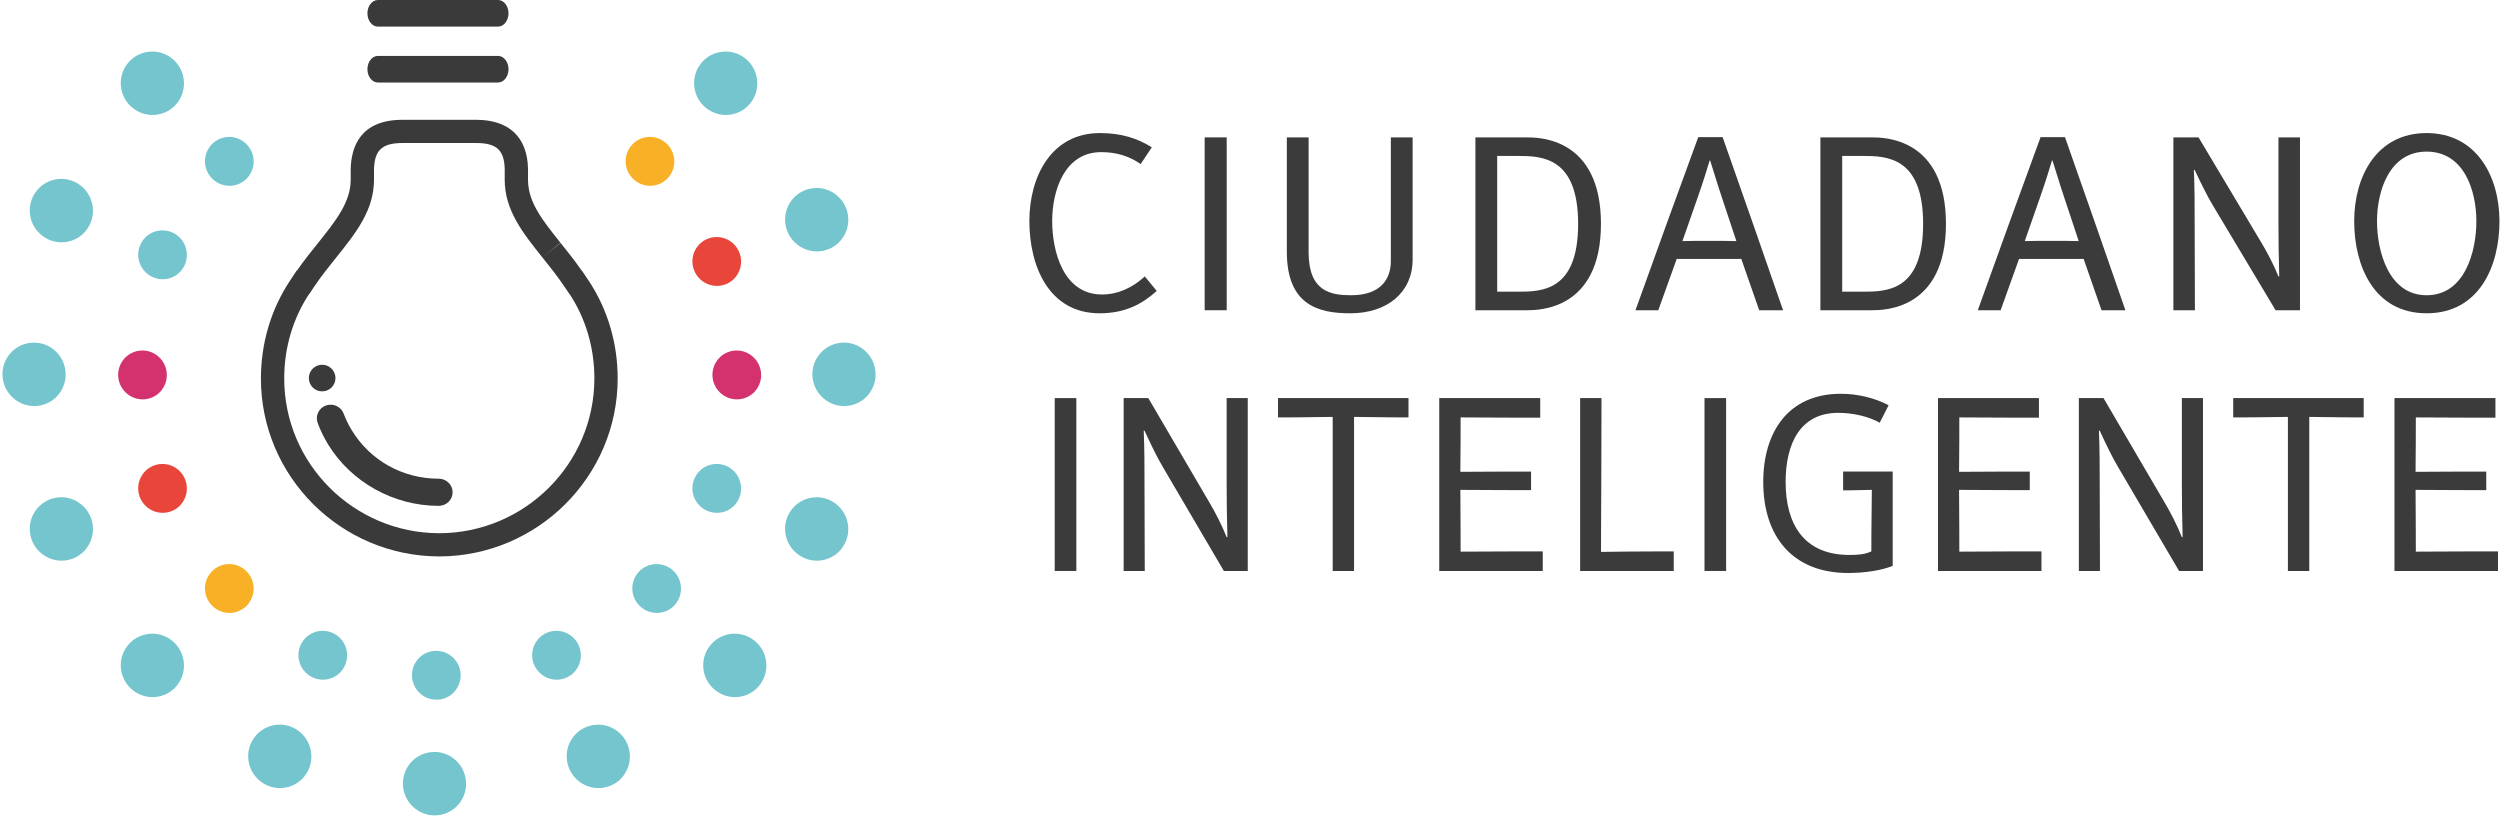
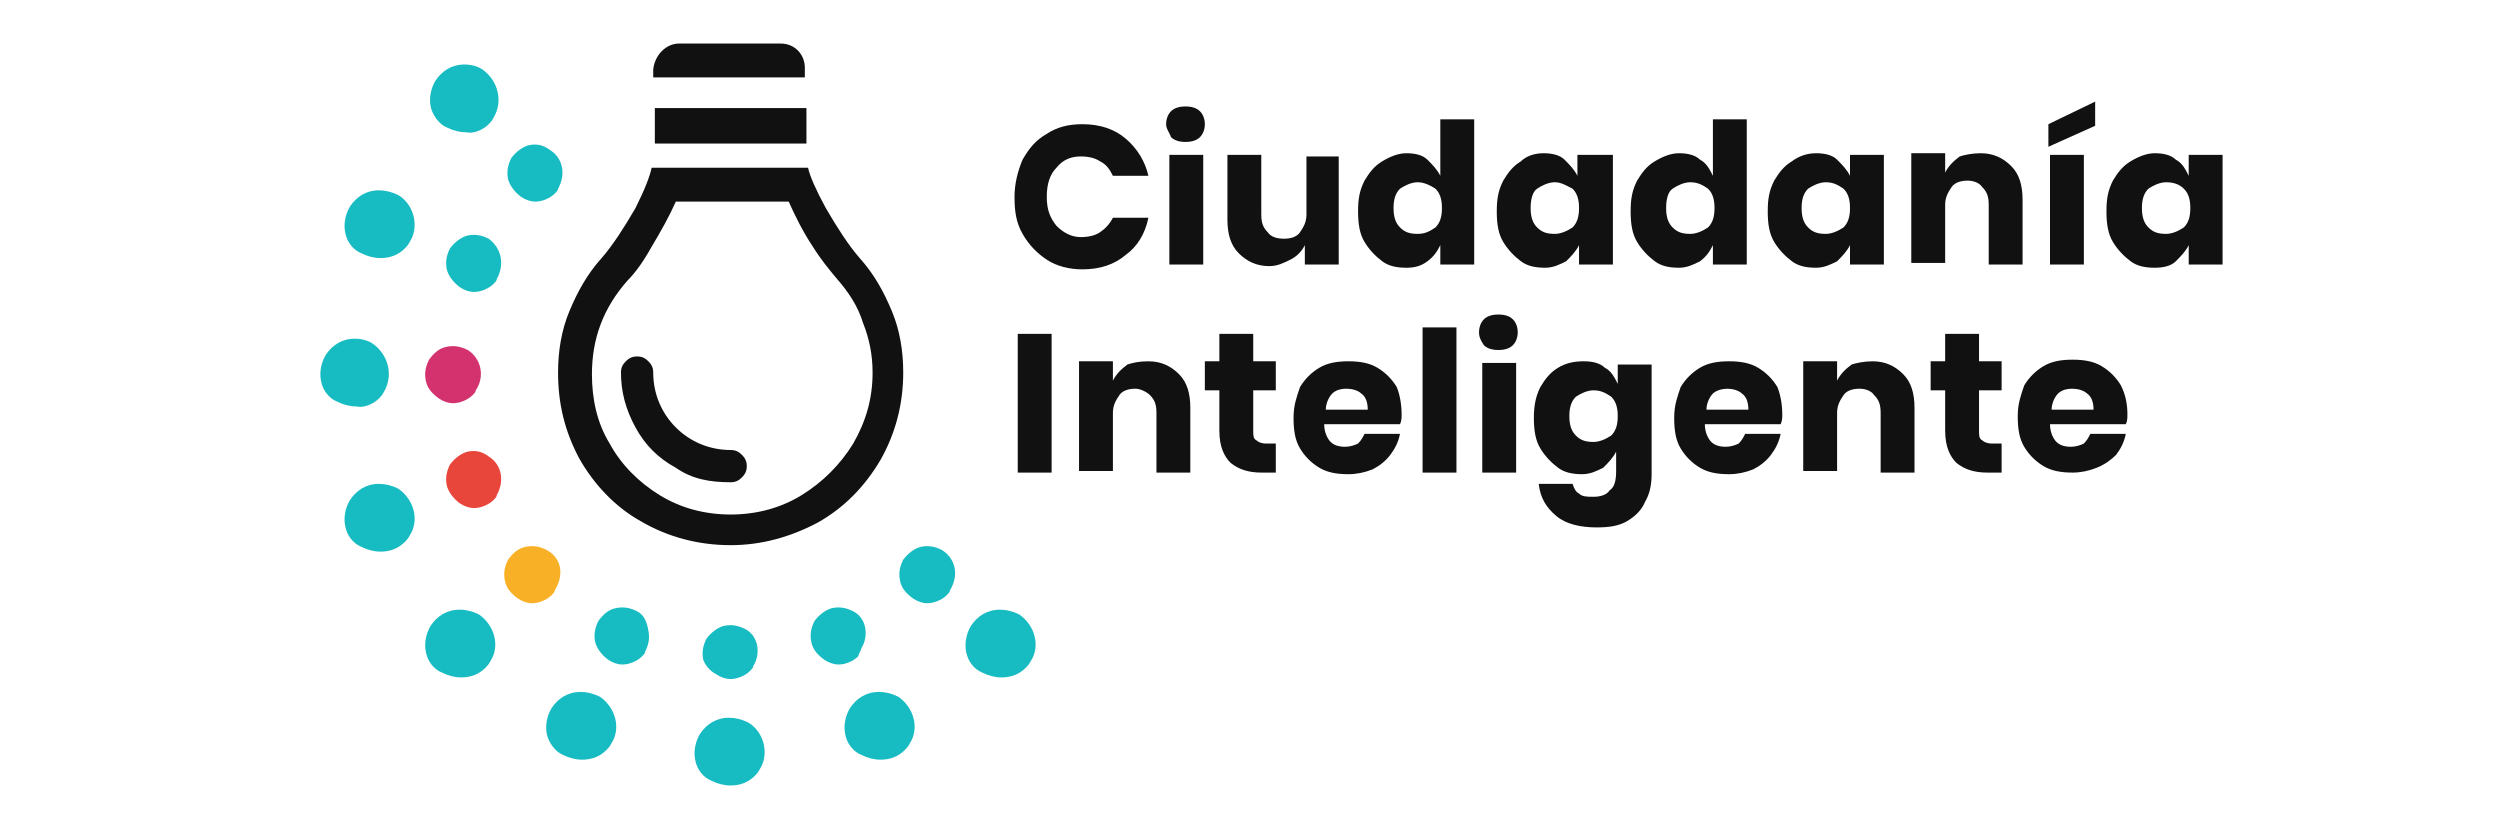
- <svg xmlns="http://www.w3.org/2000/svg" width="155px" height="51px" viewBox="0 0 155 51" version="1.1">
-   <defs />
-   <g id="Page-1" stroke="none" stroke-width="1" fill="none" fill-rule="evenodd">
-     <g id="Desktop-HD" transform="translate(-66, -44)">
-       <g id="Group" transform="translate(66, 44)">
-         <path d="M9.442,39.288 C8.794,39.288 8.161,39.61 7.789,40.199 C7.212,41.113 7.485,42.333 8.404,42.911 C8.731,43.12 9.097,43.221 9.459,43.221 C9.967,43.221 10.467,43.022 10.837,42.651 C10.936,42.552 11.027,42.436 11.103,42.313 C11.683,41.394 11.406,40.18 10.492,39.596 C10.165,39.387 9.801,39.288 9.442,39.288" id="Fill-1" fill="#74C5CD" />
-         <path d="M3.799,30.829 C3.152,30.829 2.519,31.151 2.148,31.739 C1.57,32.653 1.843,33.873 2.762,34.452 C3.089,34.661 3.454,34.762 3.816,34.762 C4.324,34.762 4.824,34.563 5.194,34.191 C5.294,34.092 5.384,33.977 5.46,33.854 C6.041,32.936 5.763,31.721 4.849,31.137 C4.523,30.928 4.159,30.829 3.799,30.829" id="Fill-2" fill="#74C5CD" />
-         <path d="M2.106,21.242 C1.459,21.242 0.826,21.564 0.454,22.152 C-0.123,23.067 0.151,24.285 1.07,24.866 C1.397,25.075 1.762,25.175 2.123,25.175 C2.631,25.175 3.131,24.976 3.502,24.605 C3.601,24.504 3.691,24.39 3.767,24.267 C4.348,23.348 4.071,22.134 3.157,21.549 C2.83,21.341 2.466,21.242 2.106,21.242" id="Fill-3" fill="#74C5CD" />
-         <path d="M3.799,11.09 C3.152,11.09 2.519,11.412 2.148,12 C1.57,12.915 1.843,14.134 2.762,14.713 C3.089,14.923 3.455,15.023 3.816,15.023 C4.324,15.023 4.824,14.825 5.194,14.453 C5.294,14.353 5.384,14.239 5.46,14.116 C6.041,13.197 5.763,11.982 4.849,11.398 C4.523,11.19 4.158,11.09 3.799,11.09" id="Fill-4" fill="#74C5CD" />
-         <path d="M9.442,3.195 C8.794,3.195 8.161,3.517 7.789,4.105 C7.212,5.02 7.485,6.239 8.404,6.819 C8.731,7.027 9.097,7.127 9.458,7.127 C9.967,7.127 10.467,6.929 10.837,6.558 C10.936,6.458 11.027,6.343 11.103,6.221 C11.683,5.302 11.406,4.086 10.492,3.502 C10.166,3.294 9.802,3.195 9.442,3.195" id="Fill-5" fill="#74C5CD" />
-         <path d="M44.989,3.195 C44.341,3.195 43.708,3.517 43.336,4.105 C42.759,5.02 43.032,6.239 43.951,6.819 C44.277,7.027 44.643,7.127 45.004,7.127 C45.513,7.127 46.013,6.929 46.383,6.558 C46.483,6.458 46.573,6.343 46.648,6.221 C47.229,5.302 46.953,4.086 46.038,3.502 C45.712,3.294 45.348,3.195 44.989,3.195" id="Fill-6" fill="#74C5CD" />
-         <path d="M50.63,11.654 C49.983,11.654 49.349,11.977 48.978,12.565 C48.401,13.478 48.674,14.698 49.594,15.277 C49.921,15.487 50.287,15.587 50.648,15.587 C51.156,15.587 51.655,15.389 52.026,15.017 C52.124,14.918 52.215,14.802 52.29,14.679 C52.872,13.76 52.594,12.545 51.68,11.962 C51.354,11.754 50.99,11.654 50.63,11.654" id="Fill-7" fill="#74C5CD" />
-         <path d="M52.323,21.242 C51.675,21.242 51.043,21.564 50.672,22.152 C50.093,23.067 50.366,24.285 51.286,24.866 C51.612,25.075 51.978,25.175 52.339,25.175 C52.848,25.175 53.348,24.976 53.719,24.605 C53.818,24.504 53.908,24.39 53.983,24.267 C54.565,23.348 54.286,22.134 53.373,21.549 C53.047,21.341 52.683,21.242 52.323,21.242" id="Fill-8" fill="#74C5CD" />
-         <path d="M50.63,30.829 C49.983,30.829 49.35,31.151 48.978,31.739 C48.401,32.653 48.674,33.873 49.594,34.452 C49.921,34.661 50.286,34.762 50.647,34.762 C51.156,34.762 51.655,34.563 52.026,34.191 C52.124,34.092 52.215,33.977 52.29,33.854 C52.872,32.936 52.594,31.721 51.68,31.137 C51.354,30.928 50.99,30.829 50.63,30.829" id="Fill-9" fill="#74C5CD" />
-         <path d="M45.553,39.288 C44.905,39.288 44.272,39.61 43.901,40.199 C43.323,41.113 43.597,42.333 44.514,42.911 C44.841,43.12 45.207,43.221 45.569,43.221 C46.077,43.221 46.577,43.022 46.947,42.651 C47.046,42.552 47.137,42.436 47.212,42.313 C47.794,41.394 47.517,40.18 46.602,39.596 C46.276,39.387 45.912,39.288 45.553,39.288" id="Fill-10" fill="#74C5CD" />
-         <path d="M37.088,44.927 C36.441,44.927 35.808,45.25 35.437,45.837 C34.859,46.753 35.133,47.971 36.052,48.552 C36.379,48.761 36.744,48.861 37.105,48.861 C37.613,48.861 38.114,48.662 38.485,48.29 C38.583,48.191 38.674,48.076 38.75,47.953 C39.33,47.034 39.053,45.82 38.138,45.235 C37.812,45.027 37.448,44.927 37.088,44.927" id="Fill-11" fill="#74C5CD" />
-         <path d="M26.931,46.62 C26.284,46.62 25.652,46.942 25.281,47.529 C24.704,48.444 24.977,49.664 25.895,50.243 C26.223,50.453 26.588,50.553 26.949,50.553 C27.458,50.553 27.957,50.354 28.327,49.983 C28.427,49.883 28.518,49.768 28.594,49.645 C29.175,48.725 28.896,47.511 27.982,46.928 C27.656,46.719 27.291,46.619 26.931,46.62" id="Fill-12" fill="#74C5CD" />
-         <path d="M17.341,44.927 C16.693,44.927 16.06,45.25 15.689,45.837 C15.112,46.753 15.385,47.971 16.303,48.552 C16.63,48.761 16.995,48.861 17.356,48.861 C17.865,48.861 18.365,48.662 18.736,48.29 C18.835,48.191 18.926,48.076 19.002,47.953 C19.582,47.034 19.304,45.82 18.392,45.235 C18.065,45.027 17.7,44.927 17.341,44.927" id="Fill-13" fill="#74C5CD" />
-         <path d="M13.414,37.764 C12.707,37.317 12.496,36.379 12.941,35.674 C13.385,34.969 14.318,34.76 15.022,35.209 C15.726,35.659 15.94,36.596 15.492,37.302 C15.434,37.398 15.364,37.487 15.289,37.562 C14.8,38.053 14.02,38.152 13.414,37.764" id="Fill-14" fill="#F8B126" />
-         <path d="M9.273,31.557 C8.566,31.11 8.356,30.172 8.802,29.467 C9.246,28.762 10.178,28.552 10.882,29.002 C11.586,29.452 11.8,30.388 11.353,31.096 C11.293,31.191 11.225,31.279 11.149,31.357 C10.661,31.846 9.88,31.944 9.273,31.557" id="Fill-15" fill="#E8453B" />
-         <path d="M8.032,24.523 C7.324,24.076 7.115,23.136 7.559,22.431 C8.003,21.727 8.936,21.519 9.64,21.968 C10.344,22.418 10.557,23.353 10.11,24.061 C10.052,24.155 9.983,24.245 9.906,24.322 C9.418,24.811 8.639,24.91 8.032,24.523" id="Fill-16" fill="#D3326F" />
-         <path d="M9.273,17.074 C8.566,16.627 8.356,15.688 8.802,14.985 C9.246,14.28 10.178,14.069 10.882,14.519 C11.586,14.969 11.8,15.906 11.353,16.612 C11.293,16.708 11.225,16.798 11.149,16.873 C10.661,17.363 9.88,17.463 9.273,17.074" id="Fill-17" fill="#74C5CD" />
-         <path d="M13.414,11.282 C12.707,10.833 12.496,9.895 12.941,9.191 C13.385,8.486 14.318,8.275 15.022,8.726 C15.726,9.176 15.94,10.113 15.492,10.82 C15.434,10.915 15.364,11.004 15.289,11.08 C14.8,11.57 14.02,11.669 13.414,11.282" id="Fill-18" fill="#74C5CD" />
-         <path d="M39.496,11.282 C38.787,10.833 38.578,9.895 39.022,9.191 C39.467,8.486 40.399,8.275 41.103,8.726 C41.807,9.176 42.022,10.113 41.574,10.82 C41.517,10.915 41.447,11.004 41.369,11.08 C40.882,11.57 40.102,11.669 39.496,11.282" id="Fill-19" fill="#F8B126" />
-         <path d="M43.636,17.487 C42.929,17.04 42.717,16.102 43.163,15.397 C43.607,14.693 44.539,14.483 45.244,14.933 C45.948,15.383 46.161,16.319 45.714,17.027 C45.655,17.122 45.587,17.21 45.509,17.288 C45.022,17.776 44.243,17.875 43.636,17.487" id="Fill-20" fill="#E8453B" />
-         <path d="M44.878,24.523 C44.17,24.076 43.959,23.136 44.404,22.431 C44.849,21.727 45.781,21.519 46.485,21.968 C47.19,22.418 47.404,23.353 46.957,24.061 C46.898,24.155 46.829,24.245 46.752,24.322 C46.263,24.811 45.484,24.91 44.878,24.523" id="Fill-21" fill="#D3326F" />
-         <path d="M43.636,31.557 C42.929,31.11 42.717,30.172 43.163,29.467 C43.607,28.762 44.539,28.552 45.244,29.002 C45.948,29.452 46.161,30.389 45.714,31.097 C45.655,31.191 45.587,31.279 45.509,31.357 C45.022,31.846 44.243,31.944 43.636,31.557" id="Fill-22" fill="#74C5CD" />
-         <path d="M39.909,37.764 C39.202,37.317 38.992,36.379 39.436,35.674 C39.882,34.969 40.813,34.76 41.518,35.209 C42.222,35.659 42.435,36.596 41.988,37.302 C41.93,37.398 41.861,37.487 41.784,37.562 C41.295,38.053 40.517,38.152 39.909,37.764" id="Fill-23" fill="#74C5CD" />
-         <path d="M33.7,41.902 C32.991,41.455 32.782,40.515 33.226,39.81 C33.671,39.108 34.603,38.898 35.307,39.347 C36.012,39.796 36.226,40.733 35.778,41.441 C35.72,41.536 35.651,41.624 35.573,41.701 C35.086,42.19 34.306,42.291 33.7,41.902" id="Fill-24" fill="#74C5CD" />
-         <path d="M26.247,43.144 C25.541,42.696 25.33,41.757 25.774,41.053 C26.219,40.348 27.151,40.138 27.856,40.588 C28.56,41.038 28.774,41.975 28.325,42.681 C28.268,42.777 28.198,42.866 28.123,42.941 C27.633,43.433 26.853,43.531 26.247,43.144" id="Fill-25" fill="#74C5CD" />
-         <path d="M19.211,41.902 C18.502,41.455 18.291,40.515 18.736,39.81 C19.182,39.108 20.114,38.898 20.818,39.347 C21.522,39.796 21.737,40.733 21.287,41.441 C21.229,41.536 21.161,41.624 21.084,41.701 C20.595,42.19 19.817,42.291 19.211,41.902" id="Fill-26" fill="#74C5CD" />
-         <path d="M71.718,18.037 C70.865,18.81 69.804,19.424 68.179,19.424 C65.011,19.424 63.821,16.477 63.821,13.703 C63.821,10.961 65.172,8.25 68.195,8.25 C69.578,8.25 70.543,8.597 71.412,9.132 L70.72,10.173 C70.029,9.684 69.224,9.432 68.276,9.432 C65.992,9.432 65.236,11.828 65.236,13.703 C65.236,15.563 65.912,18.258 68.324,18.258 C69.321,18.258 70.222,17.832 70.978,17.139 L71.718,18.037" id="Fill-27" fill="#3B3B3B" />
-         <polygon id="Fill-28" fill="#3B3B3B" points="74.689 8.518 76.056 8.518 76.056 19.235 74.689 19.235" />
-         <path d="M79.783,8.518 L81.134,8.518 L81.134,15.642 C81.134,18.085 82.517,18.305 83.771,18.305 C85.605,18.305 86.232,17.297 86.232,16.193 L86.232,8.518 L87.583,8.518 L87.583,16.083 C87.583,18.132 86.007,19.424 83.723,19.424 C81.729,19.424 79.783,18.92 79.783,15.594 L79.783,8.518" id="Fill-29" fill="#3B3B3B" />
-         <path d="M91.475,8.518 L94.66,8.518 C95.383,8.518 99.259,8.518 99.259,13.877 C99.259,19.235 95.383,19.235 94.66,19.235 L91.475,19.235 L91.475,8.518 L91.475,8.518 Z M94.097,18.085 C95.592,18.085 97.844,18.053 97.844,13.877 C97.844,9.731 95.592,9.668 94.097,9.668 L92.826,9.668 L92.826,18.085 L94.097,18.085 L94.097,18.085 Z" id="Fill-30" fill="#3B3B3B" />
-         <path d="M109.07,19.235 L107.96,16.052 L103.956,16.052 L102.814,19.235 L101.399,19.235 C102.685,15.658 104.084,11.78 105.291,8.502 L106.802,8.502 C107.96,11.78 109.311,15.658 110.55,19.235 L109.07,19.235 L109.07,19.235 Z M106.786,12.332 C106.416,11.229 106.207,10.488 106.03,9.952 L105.998,9.952 C105.838,10.488 105.612,11.229 105.226,12.332 L104.31,14.948 C104.84,14.932 105.468,14.932 105.982,14.932 C106.497,14.932 107.156,14.932 107.655,14.948 L106.786,12.332 L106.786,12.332 Z" id="Fill-31" fill="#3B3B3B" />
-         <path d="M112.865,8.518 L116.05,8.518 C116.773,8.518 120.649,8.518 120.649,13.877 C120.649,19.235 116.773,19.235 116.05,19.235 L112.865,19.235 L112.865,8.518 L112.865,8.518 Z M115.487,18.085 C116.982,18.085 119.234,18.053 119.234,13.877 C119.234,9.731 116.982,9.668 115.487,9.668 L114.216,9.668 L114.216,18.085 L115.487,18.085 L115.487,18.085 Z" id="Fill-32" fill="#3B3B3B" />
-         <path d="M130.295,19.235 L129.185,16.052 L125.181,16.052 L124.039,19.235 L122.623,19.235 C123.91,15.658 125.309,11.78 126.516,8.502 L128.027,8.502 C129.185,11.78 130.536,15.658 131.775,19.235 L130.295,19.235 L130.295,19.235 Z M128.011,12.332 C127.641,11.229 127.432,10.488 127.255,9.952 L127.223,9.952 C127.062,10.488 126.837,11.229 126.451,12.332 L125.534,14.948 C126.065,14.932 126.692,14.932 127.207,14.932 C127.722,14.932 128.381,14.932 128.88,14.948 L128.011,12.332 L128.011,12.332 Z" id="Fill-33" fill="#3B3B3B" />
-         <path d="M134.75,8.518 L136.31,8.518 L140.186,15.011 C140.54,15.594 140.958,16.382 141.264,17.139 L141.312,17.139 C141.28,15.925 141.264,14.932 141.264,13.892 L141.264,8.518 L142.599,8.518 L142.599,19.235 L141.087,19.235 L137.211,12.757 C136.841,12.143 136.503,11.449 136.069,10.535 L136.021,10.535 C136.069,11.717 136.069,12.757 136.069,13.782 L136.085,19.235 L134.75,19.235 L134.75,8.518" id="Fill-34" fill="#3B3B3B" />
-         <path d="M145.96,13.719 C145.96,10.945 147.343,8.25 150.447,8.25 C153.551,8.25 154.967,10.945 154.967,13.719 C154.967,16.477 153.728,19.424 150.447,19.424 C147.183,19.424 145.96,16.477 145.96,13.719 L145.96,13.719 Z M153.535,13.719 C153.535,11.828 152.779,9.4 150.447,9.4 C148.147,9.4 147.375,11.828 147.375,13.719 C147.375,15.547 148.083,18.305 150.447,18.305 C152.844,18.305 153.535,15.547 153.535,13.719 L153.535,13.719 Z" id="Fill-35" fill="#3B3B3B" />
-         <polygon id="Fill-36" fill="#3B3B3B" points="65.393 24.682 66.733 24.682 66.733 35.4 65.393 35.4" />
-         <path d="M69.666,24.682 L71.195,24.682 L74.996,31.176 C75.342,31.759 75.752,32.547 76.052,33.304 L76.099,33.304 C76.068,32.09 76.052,31.097 76.052,30.057 L76.052,24.682 L77.361,24.682 L77.361,35.4 L75.879,35.4 L72.078,28.922 C71.716,28.307 71.384,27.614 70.959,26.7 L70.911,26.7 C70.959,27.882 70.959,28.922 70.959,29.946 L70.975,35.4 L69.666,35.4 L69.666,24.682" id="Fill-37" fill="#3B3B3B" />
-         <path d="M82.627,25.848 C81.019,25.88 79.394,25.88 79.237,25.88 L79.237,24.682 L87.326,24.682 L87.326,25.88 C87.168,25.88 85.576,25.88 83.951,25.848 L83.951,35.4 L82.627,35.4 L82.627,25.848" id="Fill-38" fill="#3B3B3B" />
-         <path d="M89.233,24.682 L95.494,24.682 L95.494,25.896 C95.336,25.896 92.214,25.896 90.558,25.88 C90.558,26.038 90.558,28.465 90.542,29.253 C92.056,29.237 94.768,29.237 94.926,29.237 L94.926,30.388 C94.768,30.388 92.056,30.388 90.542,30.372 C90.558,32.058 90.558,34.044 90.558,34.202 C92.277,34.186 95.494,34.186 95.651,34.186 L95.651,35.4 L89.233,35.4 L89.233,24.682" id="Fill-39" fill="#3B3B3B" />
-         <path d="M97.969,24.682 L99.293,24.682 C99.293,24.84 99.277,32.689 99.262,34.218 C100.98,34.186 103.614,34.186 103.772,34.186 L103.772,35.4 L97.969,35.4 L97.969,24.682" id="Fill-40" fill="#3B3B3B" />
-         <polygon id="Fill-41" fill="#3B3B3B" points="105.679 24.682 107.019 24.682 107.019 35.4 105.679 35.4" />
-         <path d="M114.588,35.526 C111.135,35.526 109.321,33.256 109.321,29.883 C109.321,26.794 110.866,24.414 114.131,24.414 C115.14,24.414 116.181,24.651 117.095,25.124 L116.543,26.211 C115.897,25.833 114.903,25.596 113.973,25.596 C111.592,25.596 110.709,27.535 110.709,29.883 C110.709,32.5 111.844,34.407 114.667,34.407 C115.171,34.407 115.629,34.375 116.023,34.186 C116.023,34.06 116.023,32.5 116.054,30.372 C114.761,30.403 114.43,30.403 114.273,30.403 L114.273,29.237 L117.347,29.237 L117.347,35.085 C116.701,35.352 115.644,35.526 114.588,35.526" id="Fill-42" fill="#3B3B3B" />
-         <path d="M120.154,24.682 L126.414,24.682 L126.414,25.896 C126.256,25.896 123.134,25.896 121.478,25.88 C121.478,26.038 121.478,28.465 121.462,29.253 C122.976,29.237 125.688,29.237 125.846,29.237 L125.846,30.388 C125.688,30.388 122.976,30.388 121.462,30.372 C121.478,32.058 121.478,34.044 121.478,34.202 C123.197,34.186 126.414,34.186 126.571,34.186 L126.571,35.4 L120.154,35.4 L120.154,24.682" id="Fill-43" fill="#3B3B3B" />
-         <path d="M128.889,24.682 L130.418,24.682 L134.219,31.176 C134.566,31.759 134.976,32.547 135.275,33.304 L135.323,33.304 C135.291,32.09 135.275,31.097 135.275,30.057 L135.275,24.682 L136.584,24.682 L136.584,35.4 L135.102,35.4 L131.301,28.922 C130.939,28.307 130.608,27.614 130.182,26.7 L130.135,26.7 C130.182,27.882 130.182,28.922 130.182,29.946 L130.198,35.4 L128.889,35.4 L128.889,24.682" id="Fill-44" fill="#3B3B3B" />
-         <path d="M141.85,25.848 C140.242,25.88 138.617,25.88 138.46,25.88 L138.46,24.682 L146.549,24.682 L146.549,25.88 C146.391,25.88 144.799,25.88 143.175,25.848 L143.175,35.4 L141.85,35.4 L141.85,25.848" id="Fill-45" fill="#3B3B3B" />
-         <path d="M148.457,24.682 L154.717,24.682 L154.717,25.896 C154.559,25.896 151.437,25.896 149.781,25.88 C149.781,26.038 149.781,28.465 149.765,29.253 C151.279,29.237 153.991,29.237 154.149,29.237 L154.149,30.388 C153.991,30.388 151.279,30.388 149.765,30.372 C149.781,32.058 149.781,34.044 149.781,34.202 C151.5,34.186 154.717,34.186 154.874,34.186 L154.874,35.4 L148.457,35.4 L148.457,24.682" id="Fill-46" fill="#3B3B3B" />
-         <path d="M20.498,25.091 C20.4,25.091 20.299,25.108 20.203,25.143 C19.759,25.305 19.532,25.789 19.697,26.224 C19.865,26.685 20.084,27.13 20.336,27.545 C21.775,29.899 24.406,31.363 27.2,31.363 C27.678,31.363 28.061,30.986 28.062,30.521 C28.062,30.055 27.678,29.679 27.2,29.679 C24.973,29.679 22.955,28.558 21.811,26.676 C21.61,26.351 21.441,26.003 21.305,25.642 C21.178,25.302 20.848,25.091 20.498,25.091" id="Fill-51" fill="#3A3A3A" />
-         <path d="M19.974,22.614 C19.517,22.614 19.148,22.985 19.148,23.439 C19.148,23.896 19.517,24.265 19.974,24.265 C20.429,24.265 20.799,23.896 20.799,23.439 C20.799,22.985 20.429,22.614 19.974,22.614" id="Fill-52" fill="#3A3A3A" />
-         <path d="M29.53,7.428 L24.952,7.428 C22.347,7.428 21.77,9.096 21.744,10.495 L21.743,11.147 C21.743,12.534 20.811,13.7 19.731,15.051 C19.259,15.636 18.83,16.175 18.418,16.768 L18.398,16.768 L17.969,17.416 C16.797,19.193 16.177,21.285 16.177,23.466 C16.174,29.536 21.132,34.485 27.229,34.499 L27.236,34.499 C33.332,34.485 38.293,29.536 38.296,23.466 C38.296,21.281 37.678,19.189 36.507,17.416 L36.07,16.768 L36.057,16.768 C35.633,16.154 35.19,15.601 34.76,15.065 L33.631,15.963 C34.095,16.541 34.576,17.143 35.013,17.799 L35.291,18.207 L35.3,18.207 C36.318,19.749 36.851,21.555 36.851,23.466 C36.849,28.749 32.537,33.048 27.232,33.06 C21.931,33.048 17.62,28.749 17.622,23.466 C17.622,21.555 18.159,19.749 19.177,18.207 L19.191,18.207 L19.462,17.799 C19.903,17.139 20.386,16.536 20.857,15.952 C22.055,14.455 23.188,13.04 23.188,11.147 L23.188,10.521 C23.211,9.315 23.689,8.867 24.952,8.867 L29.53,8.867 C30.794,8.867 31.272,9.315 31.292,10.504 L31.292,11.145 C31.292,13.04 32.425,14.455 33.624,15.955 L33.631,15.963 L34.75,15.052 C33.625,13.645 32.737,12.534 32.737,11.145 L32.737,10.481 C32.704,8.512 31.565,7.428 29.53,7.428" id="Fill-53" fill="#3A3A3A" />
-         <path d="M30.876,3.466 L23.43,3.467 C23.072,3.467 22.78,3.836 22.78,4.291 C22.78,4.747 23.072,5.117 23.43,5.117 L30.875,5.116 C31.235,5.116 31.528,4.746 31.528,4.291 C31.528,3.836 31.235,3.466 30.876,3.466" id="Fill-54" fill="#3A3A3A" />
-         <path d="M30.876,0 L23.43,0.001 C23.072,0.001 22.78,0.37 22.78,0.824 C22.78,1.28 23.072,1.651 23.43,1.651 L30.875,1.65 C31.235,1.65 31.528,1.279 31.528,0.824 C31.528,0.369 31.235,0 30.876,0" id="Fill-55" fill="#3A3A3A" />
+ <svg xmlns="http://www.w3.org/2000/svg" version="1.1" id="Layer_1" x="0px" y="0px" viewBox="0 0 155 51" style="enable-background:new 0 0 155 51;" xml:space="preserve">
+   <style type="text/css">
+ 	.st0{fill:#111111;}
+ 	.st1{fill:#17BBC2;}
+ 	.st2{fill:#D3326F;}
+ 	.st3{fill:#E8453B;}
+ 	.st4{fill:#F8B126;}
+ </style>
+   <g>
+     <g id="logo-fci">
+       <g id="logo-ci" transform="translate(52, 35)">
+         <path id="Ciudadanía-Inteligen" class="st0" d="M15.1-27.3c1.1,0,2,0.3,2.7,0.9c0.7,0.6,1.2,1.4,1.4,2.3H17     c-0.2-0.4-0.4-0.7-0.8-0.9c-0.3-0.2-0.7-0.3-1.2-0.3c-0.6,0-1.1,0.2-1.5,0.7c-0.4,0.4-0.6,1-0.6,1.8c0,0.8,0.2,1.3,0.6,1.8     c0.4,0.4,0.9,0.7,1.5,0.7c0.5,0,0.9-0.1,1.2-0.3c0.3-0.2,0.6-0.5,0.8-0.9h2.2c-0.2,1-0.7,1.8-1.4,2.3c-0.7,0.6-1.6,0.9-2.7,0.9     c-0.8,0-1.6-0.2-2.2-0.6c-0.6-0.4-1.1-0.9-1.5-1.6c-0.4-0.7-0.5-1.4-0.5-2.3c0-0.8,0.2-1.6,0.5-2.3c0.4-0.7,0.8-1.2,1.5-1.6     C13.5-27.1,14.2-27.3,15.1-27.3z M20.3-27.3c0-0.3,0.1-0.6,0.3-0.8c0.2-0.2,0.5-0.3,0.9-0.3c0.4,0,0.7,0.1,0.9,0.3     s0.3,0.5,0.3,0.8c0,0.3-0.1,0.6-0.3,0.8c-0.2,0.2-0.5,0.3-0.9,0.3c-0.4,0-0.7-0.1-0.9-0.3C20.5-26.8,20.3-27,20.3-27.3z      M22.6-25.4v6.8h-2.1v-6.8H22.6z M31-25.4v6.8h-2.1v-1.2c-0.2,0.4-0.5,0.7-0.9,0.9c-0.4,0.2-0.8,0.4-1.3,0.4     c-0.8,0-1.4-0.3-1.9-0.8c-0.5-0.5-0.7-1.2-0.7-2.1v-4h2.1v3.7c0,0.5,0.1,0.8,0.4,1.1c0.2,0.3,0.6,0.4,1,0.4c0.4,0,0.8-0.1,1-0.4     c0.2-0.3,0.4-0.6,0.4-1.1v-3.6H31z M35.2-25.5c0.5,0,1,0.1,1.3,0.4s0.6,0.6,0.8,1v-3.5h2.1v9h-2.1v-1.2c-0.2,0.4-0.4,0.7-0.8,1     s-0.8,0.4-1.3,0.4c-0.6,0-1.1-0.1-1.5-0.4c-0.4-0.3-0.8-0.7-1.1-1.2s-0.4-1.1-0.4-1.9s0.1-1.3,0.4-1.9c0.3-0.5,0.6-0.9,1.1-1.2     C34.2-25.3,34.7-25.5,35.2-25.5z M35.9-23.7c-0.4,0-0.8,0.2-1.1,0.4c-0.3,0.3-0.4,0.7-0.4,1.2c0,0.5,0.1,0.9,0.4,1.2     c0.3,0.3,0.6,0.4,1.1,0.4s0.8-0.2,1.1-0.4c0.3-0.3,0.4-0.7,0.4-1.2c0-0.5-0.1-0.9-0.4-1.2C36.7-23.5,36.3-23.7,35.9-23.7z      M43.7-25.5c0.5,0,1,0.1,1.3,0.4s0.6,0.6,0.8,1v-1.3H48v6.8h-2.1v-1.2c-0.2,0.4-0.5,0.7-0.8,1c-0.4,0.2-0.8,0.4-1.3,0.4     c-0.6,0-1.1-0.1-1.5-0.4c-0.4-0.3-0.8-0.7-1.1-1.2c-0.3-0.5-0.4-1.1-0.4-1.9s0.1-1.3,0.4-1.9c0.3-0.5,0.6-0.9,1.1-1.2     C42.6-25.3,43.1-25.5,43.7-25.5z M44.4-23.7c-0.4,0-0.8,0.2-1.1,0.4s-0.4,0.7-0.4,1.2c0,0.5,0.1,0.9,0.4,1.2     c0.3,0.3,0.6,0.4,1.1,0.4c0.4,0,0.8-0.2,1.1-0.4c0.3-0.3,0.4-0.7,0.4-1.2c0-0.5-0.1-0.9-0.4-1.2C45.1-23.5,44.8-23.7,44.4-23.7z      M52.1-25.5c0.5,0,1,0.1,1.3,0.4c0.4,0.2,0.6,0.6,0.8,1v-3.5h2.1v9h-2.1v-1.2c-0.2,0.4-0.4,0.7-0.8,1c-0.4,0.2-0.8,0.4-1.3,0.4     c-0.6,0-1.1-0.1-1.5-0.4c-0.4-0.3-0.8-0.7-1.1-1.2c-0.3-0.5-0.4-1.1-0.4-1.9s0.1-1.3,0.4-1.9c0.3-0.5,0.6-0.9,1.1-1.2     C51.1-25.3,51.6-25.5,52.1-25.5z M52.8-23.7c-0.4,0-0.8,0.2-1.1,0.4s-0.4,0.7-0.4,1.2c0,0.5,0.1,0.9,0.4,1.2     c0.3,0.3,0.6,0.4,1.1,0.4c0.4,0,0.8-0.2,1.1-0.4c0.3-0.3,0.4-0.7,0.4-1.2c0-0.5-0.1-0.9-0.4-1.2C53.6-23.5,53.3-23.7,52.8-23.7z      M60.6-25.5c0.5,0,1,0.1,1.3,0.4s0.6,0.6,0.8,1v-1.3h2.1v6.8h-2.1v-1.2c-0.2,0.4-0.5,0.7-0.8,1c-0.4,0.2-0.8,0.4-1.3,0.4     c-0.6,0-1.1-0.1-1.5-0.4s-0.8-0.7-1.1-1.2c-0.3-0.5-0.4-1.1-0.4-1.9s0.1-1.3,0.4-1.9c0.3-0.5,0.6-0.9,1.1-1.2     C59.5-25.3,60-25.5,60.6-25.5z M61.2-23.7c-0.4,0-0.8,0.2-1.1,0.4c-0.3,0.3-0.4,0.7-0.4,1.2c0,0.5,0.1,0.9,0.4,1.2     c0.3,0.3,0.6,0.4,1.1,0.4c0.4,0,0.8-0.2,1.1-0.4c0.3-0.3,0.4-0.7,0.4-1.2c0-0.5-0.1-0.9-0.4-1.2C62-23.5,61.7-23.7,61.2-23.7z      M70.8-25.5c0.8,0,1.4,0.3,1.9,0.8s0.7,1.2,0.7,2.1v4h-2.1v-3.7c0-0.5-0.1-0.8-0.4-1.1c-0.2-0.3-0.6-0.4-0.9-0.4     c-0.4,0-0.8,0.1-1,0.4c-0.2,0.3-0.4,0.6-0.4,1.1v3.6h-2.1v-6.8h2.1v1.2c0.2-0.4,0.5-0.7,0.9-1C69.8-25.4,70.3-25.5,70.8-25.5z      M77.2-25.4v6.8h-2.1v-6.8H77.2z M77.9-27.2L75-25.9v-1.4l2.9-1.4V-27.2z M81.6-25.5c0.5,0,1,0.1,1.3,0.4c0.4,0.2,0.6,0.6,0.8,1     v-1.3h2.1v6.8h-2.1v-1.2c-0.2,0.4-0.5,0.7-0.8,1s-0.8,0.4-1.3,0.4c-0.6,0-1.1-0.1-1.5-0.4s-0.8-0.7-1.1-1.2     c-0.3-0.5-0.4-1.1-0.4-1.9s0.1-1.3,0.4-1.9c0.3-0.5,0.6-0.9,1.1-1.2C80.6-25.3,81.1-25.5,81.6-25.5z M82.3-23.7     c-0.4,0-0.8,0.2-1.1,0.4c-0.3,0.3-0.4,0.7-0.4,1.2c0,0.5,0.1,0.9,0.4,1.2c0.3,0.3,0.6,0.4,1.1,0.4c0.4,0,0.8-0.2,1.1-0.4     c0.3-0.3,0.4-0.7,0.4-1.2c0-0.5-0.1-0.9-0.4-1.2S82.7-23.7,82.3-23.7z M13.2-14.3v8.6h-2.1v-8.6C11.1-14.3,13.2-14.3,13.2-14.3z      M19.2-12.6c0.8,0,1.4,0.3,1.9,0.8c0.5,0.5,0.7,1.2,0.7,2.1v4h-2.1v-3.7c0-0.5-0.1-0.8-0.4-1.1c-0.2-0.2-0.6-0.4-0.9-0.4     c-0.4,0-0.8,0.1-1,0.4c-0.2,0.3-0.4,0.6-0.4,1.1v3.6h-2.1v-6.8h2.1v1.2c0.2-0.4,0.5-0.7,0.9-1C18.2-12.5,18.6-12.6,19.2-12.6z      M27.1-7.5v1.8h-0.9c-0.8,0-1.4-0.2-1.9-0.6c-0.4-0.4-0.7-1-0.7-2v-2.5h-0.9v-1.8h0.9v-1.7h2.1v1.7h1.4v1.8h-1.4v2.5     c0,0.3,0,0.5,0.2,0.6c0.1,0.1,0.3,0.2,0.6,0.2L27.1-7.5L27.1-7.5z M34.9-9.3c0,0.2,0,0.4-0.1,0.6h-4.7c0,0.5,0.2,0.9,0.4,1.1     c0.2,0.2,0.5,0.3,0.9,0.3c0.3,0,0.6-0.1,0.8-0.2c0.2-0.2,0.3-0.4,0.4-0.6h2.2c-0.1,0.5-0.3,0.9-0.6,1.3c-0.3,0.4-0.7,0.7-1.1,0.9     c-0.5,0.2-1,0.3-1.5,0.3c-0.7,0-1.3-0.1-1.8-0.4c-0.5-0.3-0.9-0.7-1.2-1.2c-0.3-0.5-0.4-1.1-0.4-1.9s0.2-1.3,0.4-1.9     c0.3-0.5,0.7-0.9,1.2-1.2c0.5-0.3,1.1-0.4,1.8-0.4c0.7,0,1.3,0.1,1.8,0.4c0.5,0.3,0.9,0.7,1.2,1.2C34.8-10.5,34.9-9.9,34.9-9.3z      M32.8-9.6c0-0.4-0.1-0.8-0.4-1c-0.2-0.2-0.6-0.3-0.9-0.3c-0.4,0-0.7,0.1-0.9,0.3c-0.2,0.2-0.4,0.6-0.4,1L32.8-9.6L32.8-9.6z      M38.3-14.7v9h-2.1v-9H38.3z M39.7-14.4c0-0.3,0.1-0.6,0.3-0.8c0.2-0.2,0.5-0.3,0.9-0.3c0.4,0,0.7,0.1,0.9,0.3     c0.2,0.2,0.3,0.5,0.3,0.8c0,0.3-0.1,0.6-0.3,0.8c-0.2,0.2-0.5,0.3-0.9,0.3c-0.4,0-0.7-0.1-0.9-0.3C39.8-13.9,39.7-14.1,39.7-14.4     z M42-12.5v6.8h-2.1v-6.8H42z M46.2-12.6c0.5,0,1,0.1,1.3,0.4c0.4,0.2,0.6,0.6,0.8,1v-1.2h2.1v6.8c0,0.6-0.1,1.2-0.4,1.7     c-0.2,0.5-0.6,0.9-1.1,1.2c-0.5,0.3-1.1,0.4-1.9,0.4c-1,0-1.9-0.2-2.5-0.7c-0.6-0.5-1-1.1-1.1-2h2.1c0.1,0.3,0.2,0.5,0.4,0.6     c0.2,0.2,0.5,0.2,0.9,0.2c0.4,0,0.8-0.1,1-0.4c0.3-0.2,0.4-0.6,0.4-1.2v-1.2c-0.2,0.4-0.5,0.7-0.8,1c-0.4,0.2-0.8,0.4-1.3,0.4     c-0.6,0-1.1-0.1-1.5-0.4c-0.4-0.3-0.8-0.7-1.1-1.2c-0.3-0.5-0.4-1.1-0.4-1.9c0-0.7,0.1-1.3,0.4-1.9c0.3-0.5,0.6-0.9,1.1-1.2     C45.1-12.5,45.6-12.6,46.2-12.6z M46.8-10.8c-0.4,0-0.8,0.2-1.1,0.4c-0.3,0.3-0.4,0.7-0.4,1.2c0,0.5,0.1,0.9,0.4,1.2     c0.3,0.3,0.6,0.4,1.1,0.4c0.4,0,0.8-0.2,1.1-0.4c0.3-0.3,0.4-0.7,0.4-1.2c0-0.5-0.1-0.9-0.4-1.2C47.6-10.6,47.3-10.8,46.8-10.8z      M58.5-9.3c0,0.2,0,0.4-0.1,0.6h-4.7c0,0.5,0.2,0.9,0.4,1.1c0.2,0.2,0.5,0.3,0.9,0.3c0.3,0,0.6-0.1,0.8-0.2     c0.2-0.2,0.3-0.4,0.4-0.6h2.2c-0.1,0.5-0.3,0.9-0.6,1.3c-0.3,0.4-0.7,0.7-1.1,0.9c-0.5,0.2-1,0.3-1.5,0.3c-0.7,0-1.3-0.1-1.8-0.4     c-0.5-0.3-0.9-0.7-1.2-1.2c-0.3-0.5-0.4-1.1-0.4-1.9s0.2-1.3,0.4-1.9c0.3-0.5,0.7-0.9,1.2-1.2c0.5-0.3,1.1-0.4,1.8-0.4     c0.7,0,1.3,0.1,1.8,0.4c0.5,0.3,0.9,0.7,1.2,1.2C58.4-10.5,58.5-9.9,58.5-9.3z M56.4-9.6c0-0.4-0.1-0.8-0.4-1     c-0.2-0.2-0.6-0.3-0.9-0.3s-0.7,0.1-0.9,0.3c-0.2,0.2-0.4,0.6-0.4,1L56.4-9.6L56.4-9.6z M64.1-12.6c0.8,0,1.4,0.3,1.9,0.8     c0.5,0.5,0.7,1.2,0.7,2.1v4h-2.1v-3.7c0-0.5-0.1-0.8-0.4-1.1c-0.2-0.3-0.6-0.4-0.9-0.4c-0.4,0-0.8,0.1-1,0.4     c-0.2,0.3-0.4,0.6-0.4,1.1v3.6h-2.1v-6.8h2.1v1.2c0.2-0.4,0.5-0.7,0.9-1C63.1-12.5,63.6-12.6,64.1-12.6z M72.1-7.5v1.8h-0.9     c-0.8,0-1.4-0.2-1.9-0.6c-0.4-0.4-0.7-1-0.7-2v-2.5h-0.9v-1.8h0.9v-1.7h2.1v1.7h1.4v1.8h-1.4v2.5c0,0.3,0,0.5,0.2,0.6     c0.1,0.1,0.3,0.2,0.6,0.2L72.1-7.5L72.1-7.5z M79.9-9.3c0,0.2,0,0.4-0.1,0.6h-4.7c0,0.5,0.2,0.9,0.4,1.1c0.2,0.2,0.5,0.3,0.9,0.3     c0.3,0,0.6-0.1,0.8-0.2c0.2-0.2,0.3-0.4,0.4-0.6h2.2c-0.1,0.5-0.3,0.9-0.6,1.3C78.9-6.5,78.5-6.2,78-6c-0.5,0.2-1,0.3-1.5,0.3     c-0.7,0-1.3-0.1-1.8-0.4c-0.5-0.3-0.9-0.7-1.2-1.2c-0.3-0.5-0.4-1.1-0.4-1.9s0.2-1.3,0.4-1.9c0.3-0.5,0.7-0.9,1.2-1.2     c0.5-0.3,1.1-0.4,1.8-0.4c0.7,0,1.3,0.1,1.8,0.4c0.5,0.3,0.9,0.7,1.2,1.2C79.8-10.5,79.9-9.9,79.9-9.3z M77.8-9.6     c0-0.4-0.1-0.8-0.4-1c-0.2-0.2-0.6-0.3-0.9-0.3c-0.4,0-0.7,0.1-0.9,0.3c-0.2,0.2-0.4,0.6-0.4,1L77.8-9.6L77.8-9.6z" />
      </g>
+     </g>
+     <g>
+       <path class="st1" d="M30.3,7.7c0.1-0.1,0.2-0.2,0.3-0.4c0.6-1,0.3-2.3-0.7-3C29.6,4.1,29.2,4,28.8,4l0,0c-0.8,0-1.4,0.4-1.8,1    c-0.3,0.5-0.4,1.1-0.3,1.6s0.5,1.1,1,1.3c0.4,0.2,0.8,0.3,1.2,0.3C29.3,8.3,29.9,8.1,30.3,7.7z" />
+       <path class="st1" d="M24.7,12.1c-0.4-0.2-0.8-0.3-1.2-0.3c-0.8,0-1.4,0.4-1.8,1c-0.3,0.5-0.4,1.1-0.3,1.6c0.1,0.6,0.5,1.1,1,1.3    c0.4,0.2,0.8,0.3,1.2,0.3c0.6,0,1.1-0.2,1.5-0.6c0.1-0.1,0.2-0.2,0.3-0.4C26,14.1,25.7,12.7,24.7,12.1z" />
+       <path class="st1" d="M34.1,9.3C33.7,9,33.3,8.9,32.8,9c-0.4,0.1-0.8,0.4-1.1,0.8c-0.2,0.4-0.3,0.8-0.2,1.3    c0.1,0.4,0.4,0.8,0.8,1.1c0.3,0.2,0.6,0.3,0.9,0.3c0.4,0,0.9-0.2,1.2-0.5c0.1-0.1,0.2-0.2,0.2-0.3C35.1,10.8,34.9,9.8,34.1,9.3z" />
+       <path class="st1" d="M30.3,14.8c-0.4-0.2-0.8-0.3-1.3-0.2c-0.4,0.1-0.8,0.4-1.1,0.8c-0.2,0.4-0.3,0.8-0.2,1.3    c0.1,0.4,0.4,0.8,0.8,1.1c0.3,0.2,0.6,0.3,0.9,0.3c0.4,0,0.9-0.2,1.2-0.5c0.1-0.1,0.2-0.2,0.2-0.3C31.3,16.4,31.1,15.4,30.3,14.8z    " />
+       <path class="st2" d="M29,21.7c-0.4-0.2-0.8-0.3-1.3-0.2s-0.8,0.4-1.1,0.8c-0.2,0.4-0.3,0.8-0.2,1.3s0.4,0.8,0.8,1.1    c0.3,0.2,0.6,0.3,0.9,0.3c0.4,0,0.9-0.2,1.2-0.5c0.1-0.1,0.2-0.2,0.2-0.3C30.1,23.3,29.8,22.2,29,21.7z" />
+       <path class="st3" d="M30.3,28.3C29.9,28,29.5,27.9,29,28c-0.4,0.1-0.8,0.4-1.1,0.8c-0.2,0.4-0.3,0.8-0.2,1.3    c0.1,0.4,0.4,0.8,0.8,1.1c0.3,0.2,0.6,0.3,0.9,0.3c0.4,0,0.9-0.2,1.2-0.5c0.1-0.1,0.2-0.2,0.2-0.3C31.3,29.8,31.1,28.8,30.3,28.3z    " />
+       <path class="st1" d="M24.7,30.3c-0.4-0.2-0.8-0.3-1.2-0.3c-0.8,0-1.4,0.4-1.8,1c-0.3,0.5-0.4,1.1-0.3,1.6c0.1,0.6,0.5,1.1,1,1.3    c0.4,0.2,0.8,0.3,1.2,0.3c0.6,0,1.1-0.2,1.5-0.6c0.1-0.1,0.2-0.2,0.3-0.4C26,32.3,25.7,31,24.7,30.3z" />
+       <path class="st1" d="M23.5,24.7c0.1-0.1,0.2-0.2,0.3-0.4c0.6-1,0.3-2.3-0.7-3C22.8,21.1,22.4,21,22,21l0,0c-0.8,0-1.4,0.4-1.8,1    c-0.3,0.5-0.4,1.1-0.3,1.6c0.1,0.6,0.5,1.1,1,1.3c0.4,0.2,0.8,0.3,1.2,0.3C22.5,25.3,23.1,25.1,23.5,24.7z" />
+       <path class="st1" d="M55.7,43.2c-0.4-0.2-0.8-0.3-1.2-0.3c-0.8,0-1.4,0.4-1.8,1l0,0c-0.3,0.5-0.4,1.1-0.3,1.6    c0.1,0.6,0.5,1.1,1,1.3c0.4,0.2,0.8,0.3,1.2,0.3c0.6,0,1.1-0.2,1.5-0.6c0.1-0.1,0.2-0.2,0.3-0.4C57,45.2,56.7,43.9,55.7,43.2z" />
+       <path class="st1" d="M37.2,43.2c-0.4-0.2-0.8-0.3-1.2-0.3l0,0c-0.8,0-1.4,0.4-1.8,1c-0.3,0.5-0.4,1.1-0.3,1.6s0.5,1.1,1,1.3    c0.4,0.2,0.8,0.3,1.2,0.3c0.6,0,1.1-0.2,1.5-0.6c0.1-0.1,0.2-0.2,0.3-0.4C38.5,45.2,38.2,43.9,37.2,43.2z" />
+       <g id="_xF672_-copy_2_">
+         <path class="st0" d="M45.3,29.9c0.3,0,0.5-0.1,0.7-0.3c0.2-0.2,0.3-0.4,0.3-0.7c0-0.3-0.1-0.5-0.3-0.7c-0.2-0.2-0.4-0.3-0.7-0.3     c-1.3,0-2.5-0.5-3.4-1.4c-0.9-0.9-1.4-2.1-1.4-3.4c0-0.3-0.1-0.5-0.3-0.7c-0.2-0.2-0.4-0.3-0.7-0.3s-0.5,0.1-0.7,0.3     c-0.2,0.2-0.3,0.4-0.3,0.7c0,1.2,0.3,2.3,0.9,3.4c0.6,1.1,1.4,1.9,2.5,2.5C42.9,29.7,44,29.9,45.3,29.9z M45.3,33.8     c1.9,0,3.7-0.5,5.4-1.4c1.6-0.9,2.9-2.2,3.9-3.9c0.9-1.6,1.4-3.4,1.4-5.4c0-1.3-0.2-2.6-0.7-3.8c-0.5-1.2-1.1-2.3-2-3.3     c-0.7-0.8-1.4-1.9-2.1-3.1c-0.6-1.1-1-2-1.1-2.5h-9.7c-0.1,0.5-0.4,1.3-1,2.5c-0.7,1.2-1.4,2.3-2.1,3.1c-0.9,1-1.5,2.1-2,3.3     c-0.5,1.2-0.7,2.5-0.7,3.8c0,1.9,0.4,3.6,1.3,5.3c0.9,1.6,2.2,3,3.8,3.9C41.4,33.3,43.3,33.8,45.3,33.8z M51.9,17.3     c0.7,0.8,1.3,1.7,1.6,2.7c0.4,1,0.6,2,0.6,3.1c0,1.6-0.4,3-1.2,4.4c-0.8,1.3-1.9,2.4-3.2,3.2c-1.3,0.8-2.8,1.2-4.4,1.2     s-3.1-0.4-4.4-1.2c-1.3-0.8-2.4-1.9-3.1-3.2c-0.8-1.3-1.1-2.8-1.1-4.3c0-2.2,0.7-4.1,2.2-5.8c0.5-0.5,1-1.2,1.5-2.1     c0.6-1,1.1-1.9,1.5-2.8h7c0.4,0.9,0.9,1.9,1.5,2.8C50.9,16.1,51.4,16.7,51.9,17.3z" />
+       </g>
+       <g id="Rectangle-Copy-2_2_">
+         <path class="st0" d="M42.1,2.7h6.3c0.9,0,1.5,0.7,1.5,1.5v0.6h-9.4V4.3C40.6,3.4,41.3,2.7,42.1,2.7z" />
+       </g>
+       <g id="Rectangle-Copy_2_">
+         <rect x="40.6" y="6.7" class="st0" width="9.4" height="2.2" />
+       </g>
+       <path class="st1" d="M46.4,44.8c-0.4-0.2-0.8-0.3-1.2-0.3l0,0c-0.8,0-1.4,0.4-1.8,1c-0.3,0.5-0.4,1.1-0.3,1.6    c0.1,0.6,0.5,1.1,1,1.3c0.4,0.2,0.8,0.3,1.2,0.3c0.6,0,1.1-0.2,1.5-0.6c0.1-0.1,0.2-0.2,0.3-0.4C47.7,46.8,47.4,45.4,46.4,44.8z" />
+       <path class="st1" d="M44.4,41.8c0.3,0.2,0.6,0.3,0.9,0.3c0.4,0,0.9-0.2,1.2-0.5c0.1-0.1,0.2-0.2,0.2-0.3c0.5-0.8,0.3-1.9-0.5-2.3    c-0.4-0.2-0.8-0.3-1.3-0.2c-0.4,0.1-0.8,0.4-1.1,0.8c-0.2,0.4-0.3,0.8-0.2,1.3C43.7,41.2,44,41.6,44.4,41.8z" />
+       <path class="st1" d="M53.4,40.2c0.5-0.8,0.3-1.9-0.5-2.3c-0.4-0.2-0.8-0.3-1.3-0.2c-0.4,0.1-0.8,0.4-1.1,0.8    c-0.2,0.4-0.3,0.8-0.2,1.3s0.4,0.8,0.8,1.1c0.3,0.2,0.6,0.3,0.9,0.3c0.4,0,0.9-0.2,1.2-0.5C53.3,40.4,53.4,40.3,53.4,40.2z" />
+       <path class="st1" d="M39.5,37.9c-0.4-0.2-0.8-0.3-1.3-0.2s-0.8,0.4-1.1,0.8c-0.2,0.4-0.3,0.8-0.2,1.3c0.1,0.4,0.4,0.8,0.8,1.1    c0.3,0.2,0.6,0.3,0.9,0.3c0.4,0,0.9-0.2,1.2-0.5c0.1-0.1,0.2-0.2,0.2-0.3c0.2-0.4,0.3-0.8,0.2-1.3C40.1,38.5,39.9,38.1,39.5,37.9z    " />
+       <path class="st1" d="M29.7,38.1c-0.4-0.2-0.8-0.3-1.2-0.3c-0.8,0-1.4,0.4-1.8,1c-0.3,0.5-0.4,1.1-0.3,1.6c0.1,0.6,0.5,1.1,1,1.3    c0.4,0.2,0.8,0.3,1.2,0.3c0.6,0,1.1-0.2,1.5-0.6c0.1-0.1,0.2-0.2,0.3-0.4C31,40.1,30.7,38.8,29.7,38.1z" />
+       <path class="st1" d="M63.2,38.1c-0.4-0.2-0.8-0.3-1.2-0.3c-0.8,0-1.4,0.4-1.8,1c-0.3,0.5-0.4,1.1-0.3,1.6c0.1,0.6,0.5,1.1,1,1.3    c0.4,0.2,0.8,0.3,1.2,0.3c0.6,0,1.1-0.2,1.5-0.6c0.1-0.1,0.2-0.2,0.3-0.4C64.5,40.1,64.2,38.8,63.2,38.1z" />
+       <path class="st4" d="M33.9,34.1c-0.4-0.2-0.8-0.3-1.3-0.2s-0.8,0.4-1.1,0.8c-0.2,0.4-0.3,0.8-0.2,1.3s0.4,0.8,0.8,1.1    c0.3,0.2,0.6,0.3,0.9,0.3c0.4,0,0.9-0.2,1.2-0.5c0.1-0.1,0.2-0.2,0.2-0.3C35,35.6,34.8,34.6,33.9,34.1z" />
+       <path class="st1" d="M58.4,34.1c-0.4-0.2-0.8-0.3-1.3-0.2c-0.4,0.1-0.8,0.4-1.1,0.8c-0.2,0.4-0.3,0.8-0.2,1.3s0.4,0.8,0.8,1.1    c0.3,0.2,0.6,0.3,0.9,0.3c0.4,0,0.9-0.2,1.2-0.5c0.1-0.1,0.2-0.2,0.2-0.3C59.5,35.6,59.2,34.6,58.4,34.1z" />
    </g>
  </g>
</svg>
